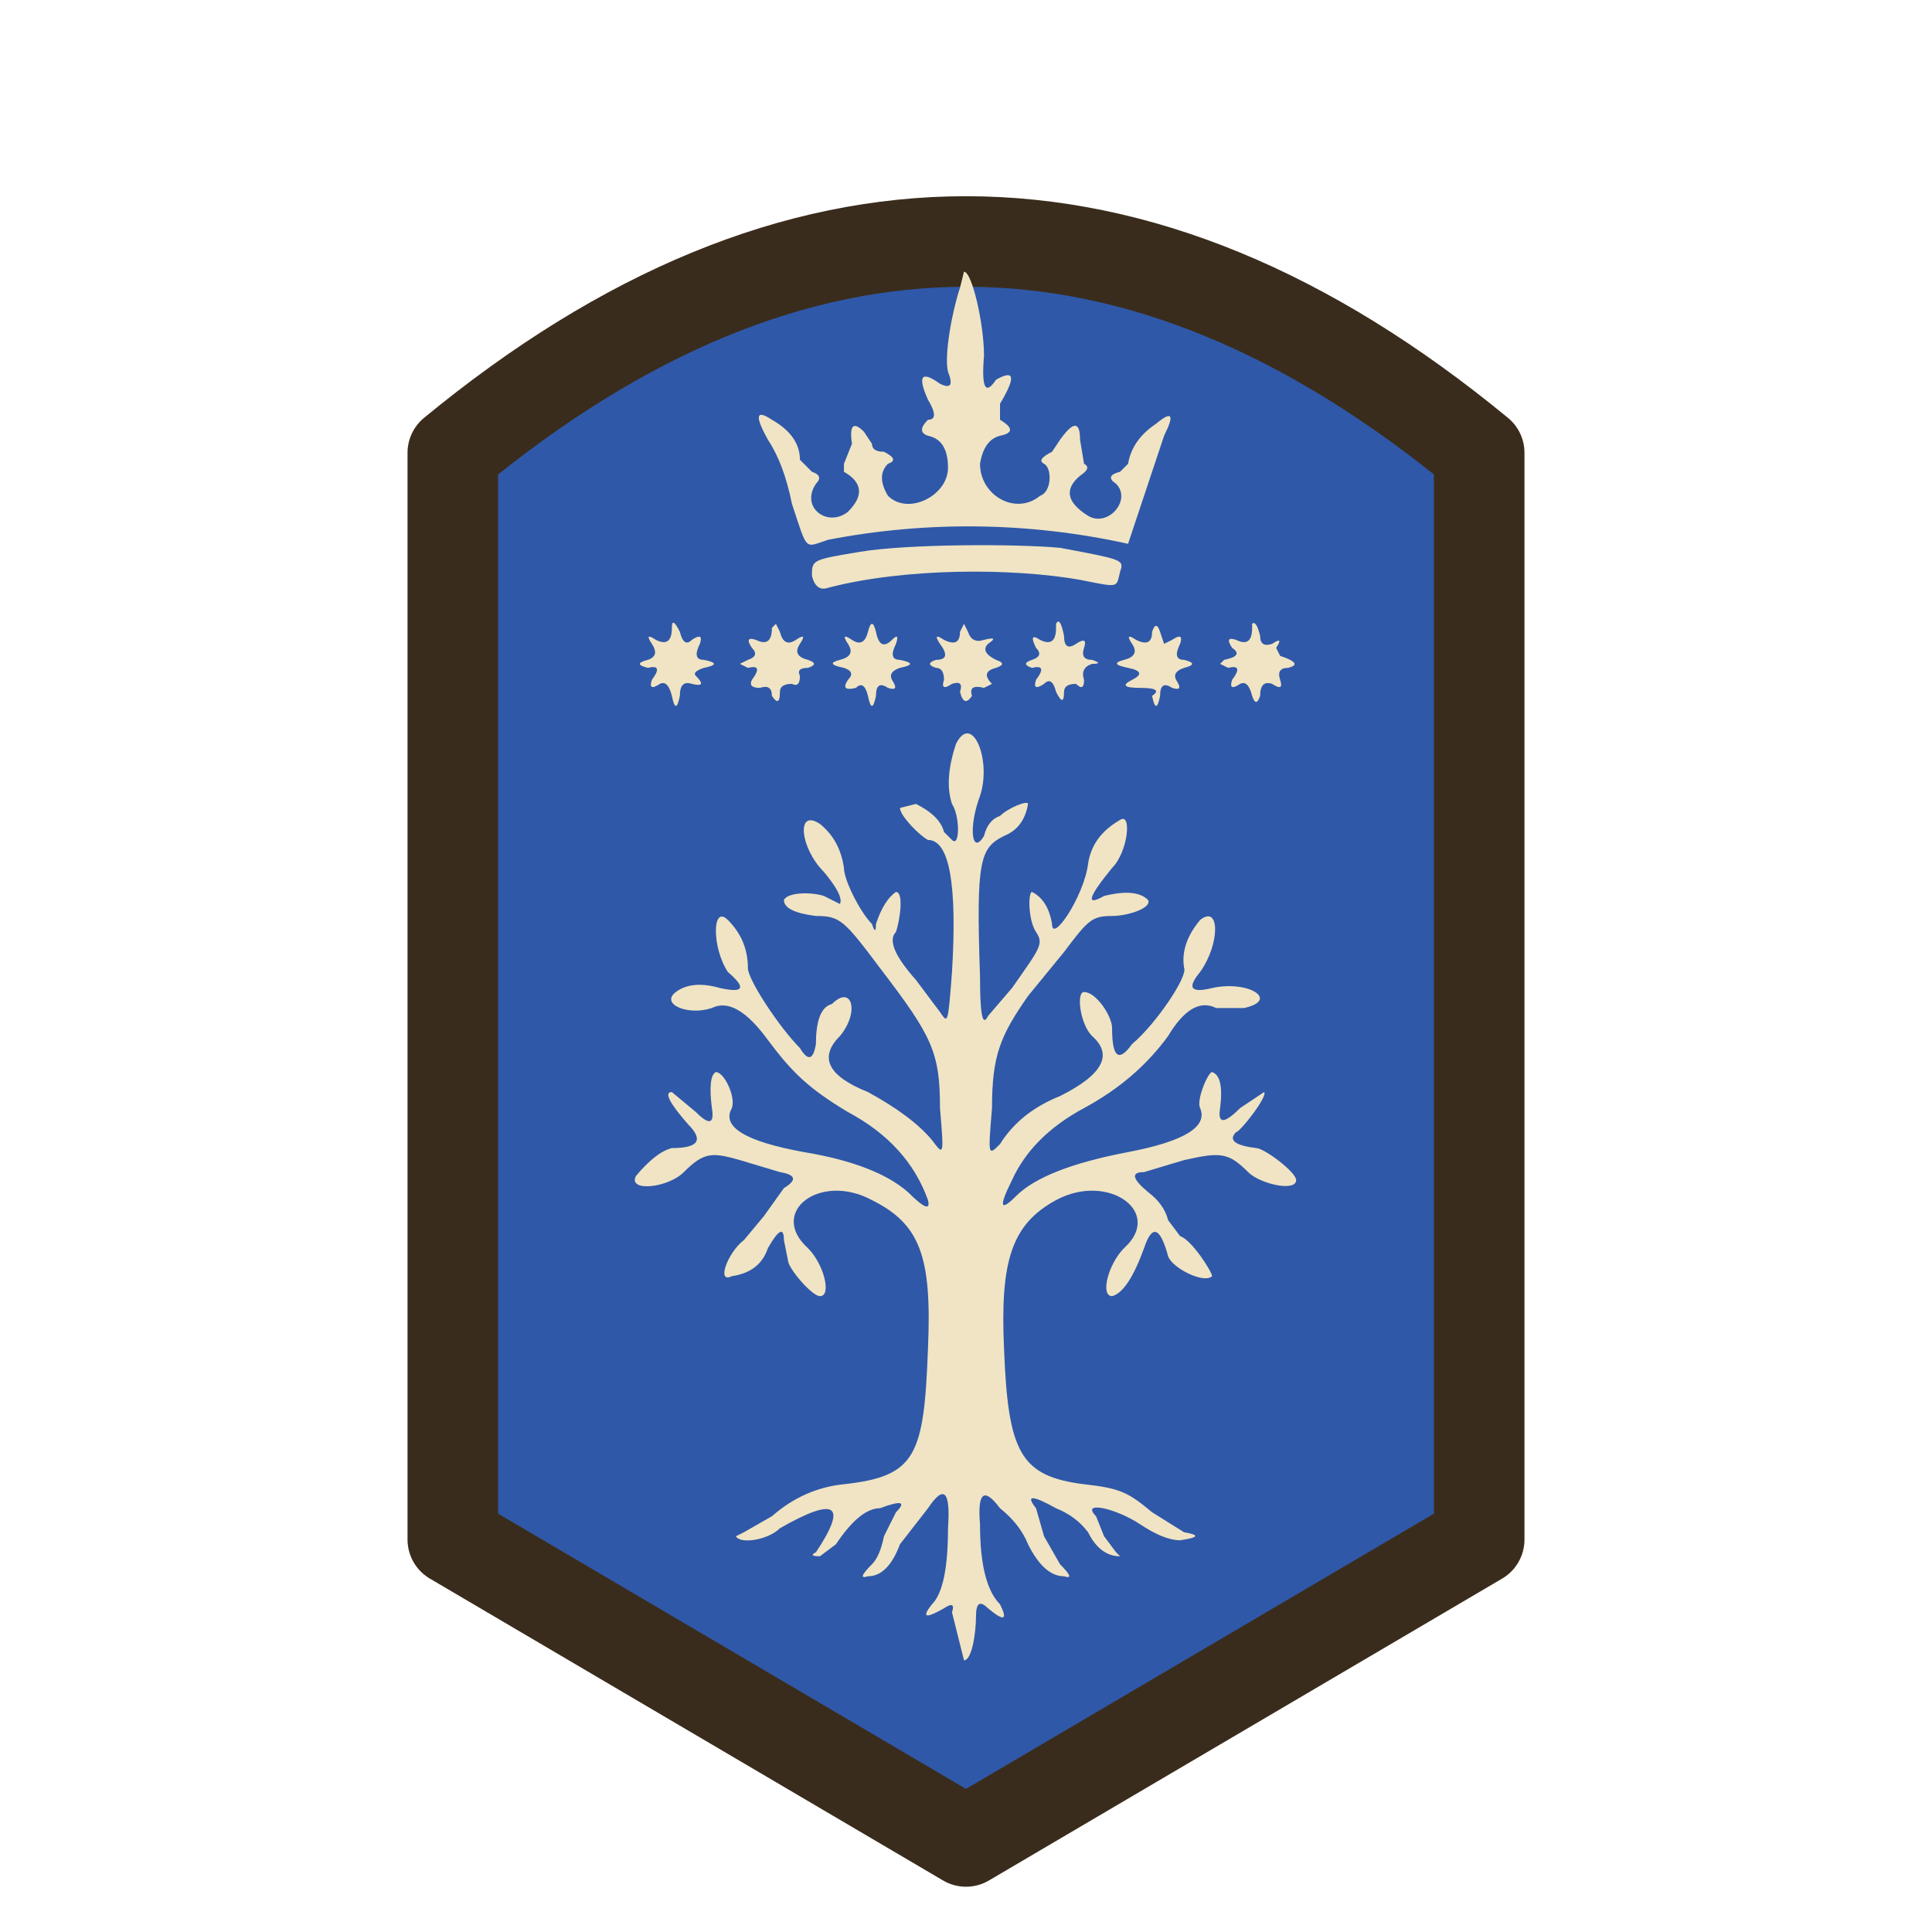
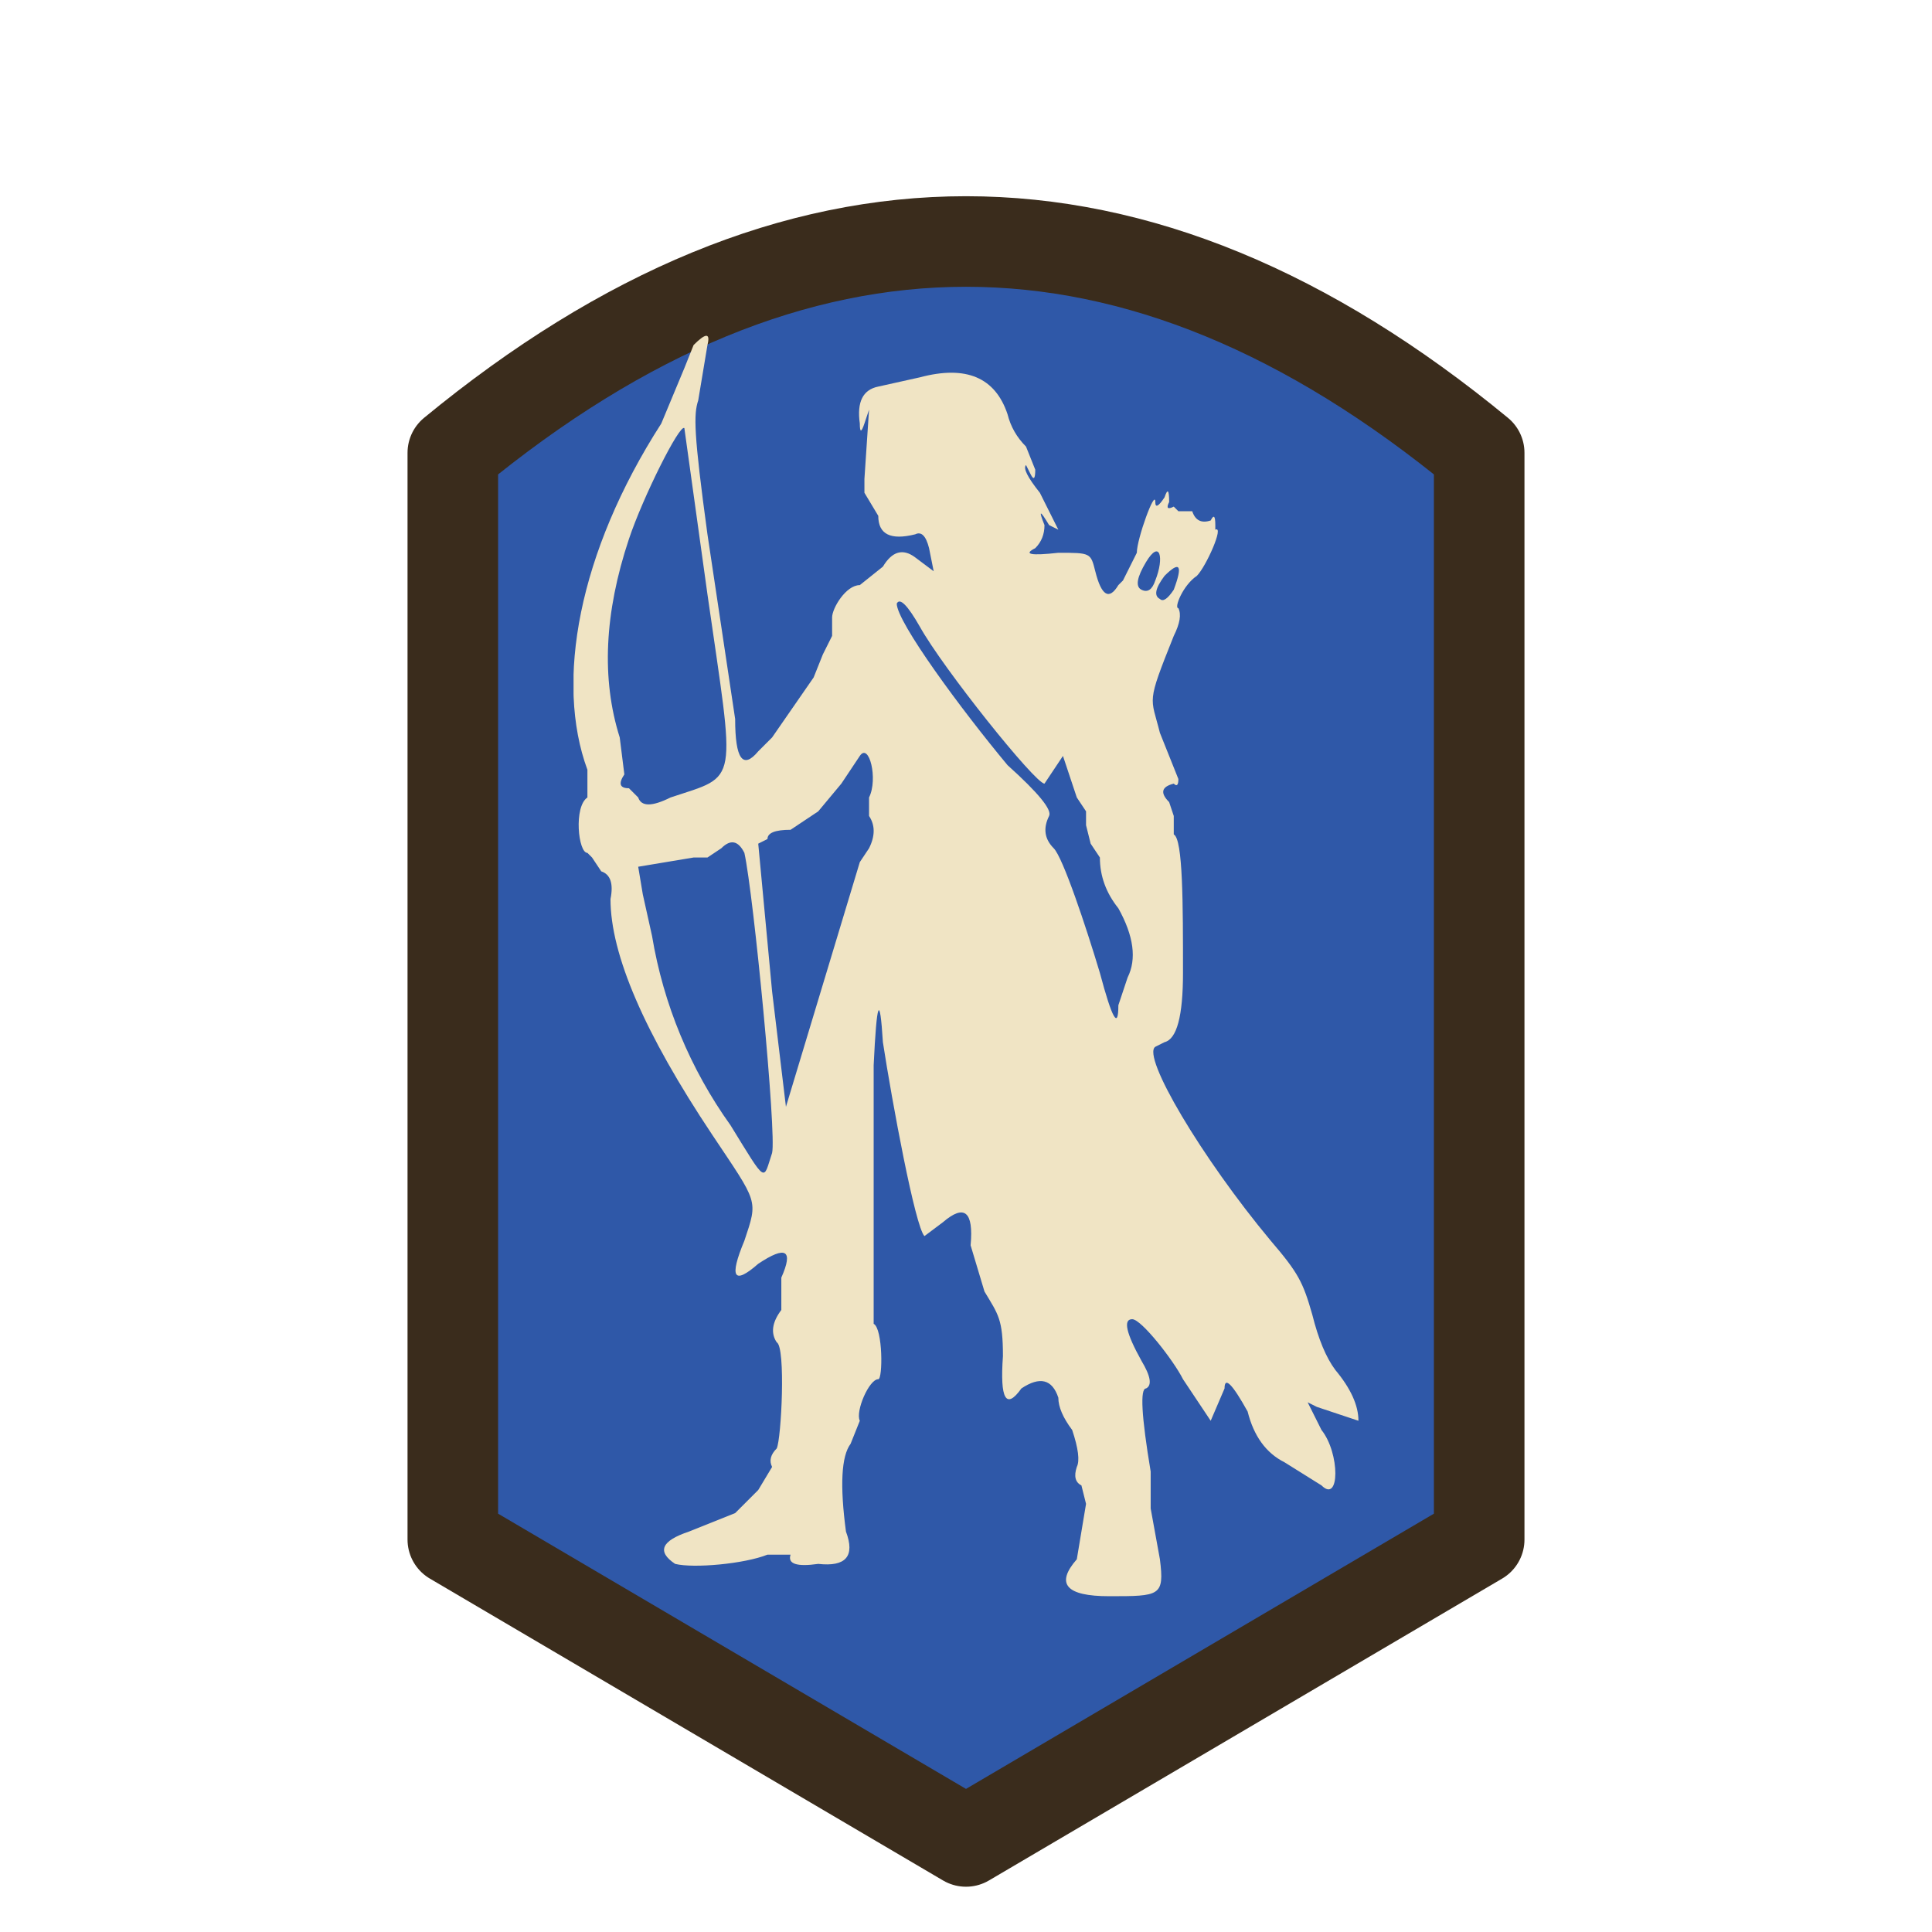
<svg xmlns="http://www.w3.org/2000/svg" width="256" height="256" viewBox="0 0 64 64">
  <path fill="#2f58a8" stroke="#3a2c1c" stroke-linejoin="round" stroke-width="3" d="M15 15q17-14 34 0v36L32 61 15 51Z" />
-   <svg width="26" height="46" x="19" y="9" viewBox="0 0 165 347">
-     <g fill="#f0e4c4">
-       <path d="M81 4c-2 6-4 17-3 21q2 5-2 3-7-5-3 4 3 5 0 5-3 3 0 4 5 1 5 8c0 7-10 12-15 7q-3-5 0-8 3-1-1-3-3 0-3-2l-2-3q-4-4-3 3l-2 5v2q7 4 1 10c-5 4-12-1-8-7q2-2-1-3l-3-3q0-6-7-10-6-4-1 5 4 6 6 16c4 12 3 11 9 9a185 185 0 0 1 75 1l9-27q4-8-2-3-6 4-7 10l-2 2q-4 1-1 3c4 4-2 11-7 8q-8-5-2-10 3-2 1-3l-1-6q0-7-5 0l-2 3q-4 2-2 3c2 1 2 7-1 8-6 5-15 0-15-8q1-6 5-7 5-1 0-4v-4q6-10-1-6-4 6-3-6c0-8-3-21-5-21z" />
-       <path d="M56 70c-12 2-12 2-12 6q1 4 4 3c19-5 46-5 63-2 10 2 9 2 10-2 1-3 1-3-15-6-11-1-38-1-50 1M9 89q0 5-4 3-3-2-1 1t-1 4q-4 1 0 2 4-1 1 3-1 3 2 1 2-1 3 3 1 5 2 0 0-4 3-3 4 1 1-2-1-1 2-2 5-1 0-2-3 0-1-4 1-3-2-1-2 2-3-2-2-4-2-1m49 1q-1 4-4 2t-1 1-2 4 1 2q3 1 1 3-2 3 2 2 2-2 3 2 1 5 2 0 0-4 3-2 3 1 1-2-1-2 2-3 5-1 0-2-3 0-1-4 1-3-1-1-3 3-4-2-1-4-2 0m47-1q0 5-4 3-3-2-1 2 2 2-1 3t0 2q4-1 1 3-1 3 2 1 2-2 3 2 2 4 2 0 0-2 3-2 2 2 2-1-1-3 2-4 3 0 0-1-3 0-2-3t-2-1-3-2q-1-5-2-3m49 1q0 5-4 3-3-1-1 2 3 2-2 3l-1 1 2 1q4-1 1 3-1 3 2 1 2-1 3 3 1 3 2 0 0-4 3-3 3 2 2-1t2-3q4-1-2-3l-1-2q2-3-1-1-3 1-3-2-1-4-2-3M34 89q0 5-4 3-3-1-1 2 2 2-1 3l-2 1 2 1q4-1 1 3-1 2 2 2 3-1 3 2 2 3 2-1 0-2 3-2 2 1 2-2-1-2 2-2 3-1 0-2-4-1-2-4t-1-1-4-2l-1-2zm47 1q0 4-4 2-3-2-1 1 3 4-1 4-3 1 0 2 2 0 2 3-1 3 2 1 3-1 2 2 1 4 3 1-1-3 3-2l2-1q-3-3 1-4 3-1 0-2-4-2-2-4 3-2-1-1-3 1-4-2l-1-2zm48 0q0 4-4 2-3-2-1 1t-2 4 1 2 1 3 2 2 3 2q1 5 2 0 0-4 3-2 3 1 1-2-1-2 2-3 4-1 0-2-3 0-1-4 1-3-2-1l-2 1-1-3q-1-3-2 0m-49 28q-3 9-1 15c2 3 2 11 0 9l-2-2q-1-4-7-7l-4 1c0 2 5 7 7 8q8 0 6 33c-1 13-1 13-3 10l-6-8q-8-9-5-12c1-3 2-10 0-10q-3 2-5 8 0 3-1 0c-3-3-7-11-7-14q-1-7-6-11c-6-4-5 6 1 12q5 6 4 8l-4-2c-3-1-9-1-10 1q0 3 8 4c6 0 7 1 16 13 13 17 15 21 15 35 1 12 1 12-2 8q-5-6-16-12-15-6-7-14c5-6 3-13-2-8q-4 1-4 10-1 6-4 1c-5-5-13-17-13-20q0-7-5-12c-4-4-4 7 0 13q7 6-2 4-7-2-11 1c-4 3 3 6 9 4q6-3 14 8c6 8 10 12 20 18q15 8 20 22 1 4-5-2-8-7-26-10-22-4-18-11c1-3-2-9-4-9q-2 1-1 9 1 6-4 1l-6-5q-3 0 4 8 6 6-4 6-4 1-9 7c-2 4 8 3 12-1 5-5 7-5 14-3l10 3q6 1 1 4l-5 7-5 6c-4 3-7 11-3 9q7-1 9-7 4-7 4-2l1 5c0 2 6 9 8 9 3 0 1-8-3-12-10-9 3-19 16-12 12 6 15 14 14 37-1 27-3 32-21 34q-10 1-18 8l-7 4-2 1c1 2 8 1 11-2q21-12 9 6-2 1 1 1l4-3q6-9 11-9 8-3 4 1l-3 6q-1 5-3 7-4 4-1 3 5 0 8-8l7-9q6-9 5 5 0 15-4 19-4 5 3 1 3-2 2 1l3 12c2 0 3-7 3-11q0-5 3-2 6 5 3-1-5-5-5-20-1-12 5-4 5 4 7 9 4 8 9 8 3 1-1-3l-4-7-2-7q-4-5 5 0 5 2 8 6 3 6 8 6l-1-1-3-4-2-5c-4-4 5-2 11 2q6 4 10 4 7-1 1-2l-8-5c-6-5-8-6-17-7-16-2-19-8-20-34-1-22 2-31 13-37 13-7 27 3 17 12-4 4-6 12-3 12q4-1 8-12 3-9 6 2c1 3 9 7 11 5 0-1-5-9-8-10l-3-4q-1-4-5-7-6-5-1-5l10-3c9-2 11-2 16 3 3 3 12 5 12 2 0-2-8-8-10-8q-8-1-5-4c1 0 8-9 7-10l-6 4q-6 6-5 0 1-8-2-9c-1 0-4 7-3 9q3 7-18 11t-28 11q-6 6-1-4 5-11 18-18t21-18q6-10 12-7h7c9-2 1-7-8-5q-8 2-3-4c5-7 5-17 0-13q-5 6-4 12c1 2-7 14-13 19q-5 7-5-4c0-3-4-9-7-9-2 0-1 8 2 11q8 7-8 15-10 4-15 12c-3 3-3 3-2-9 0-13 2-18 9-28l9-11c6-8 7-9 12-9 4 0 10-2 9-4q-3-3-11-1-7 4 2-7c4-4 5-14 2-12q-7 4-8 11c-1 8-9 20-9 15q-1-6-5-8c-1 0-1 7 1 10s1 4-6 14l-6 7c-1 2-2 2-2-10-1-29 0-32 6-35q5-2 6-8c0-1-5 1-7 3q-3 1-4 5c-3 5-4-2-1-10 3-9-2-21-6-13" />
-     </g>
+   <svg width="26" height="46" x="19" y="9" viewBox="0 0 170 273">
+     <path fill="#f0e4c4" d="m26 2-2 5-5 12C1 47-4 75 3 94v6c-3 2-2 12 0 12l1 1 2 3q3 1 2 6 0 18 22 51c10 15 10 14 7 23q-5 12 3 5 9-6 5 3v7q-3 4-1 7c2 1 1 21 0 23q-2 2-1 4l-3 5-5 5-10 4q-9 3-3 7c4 1 15 0 20-2h5q-1 3 6 2 9 1 6-7-2-15 1-19l2-5c-1-2 2-9 4-9 1 0 1-11-1-12v-56q1-21 2-5c2 13 7 40 9 42l4-3q7-6 6 5l3 10c3 5 4 6 4 14q-1 14 4 7 6-4 8 2 0 3 3 7 2 6 1 8-1 3 1 4l1 4-1 6-1 6q-7 8 7 8c11 0 12 0 11-8l-2-11v-8q-3-18-1-18 2-1-1-6-5-9-2-9c2 0 9 9 11 13l6 9 3-7q0-4 5 5 2 8 8 11l8 5c4 4 4-7 0-12l-3-6 2 1 9 3q0-5-5-11-3-4-5-12c-2-7-3-9-9-16-15-18-28-40-25-42l2-1q4-1 4-15c0-15 0-29-2-30v-4l-1-3q-3-3 1-4 1 1 1-1l-4-10c-2-8-3-6 3-21q2-4 1-6c-1 0 1-5 4-7 2-2 6-11 4-10v-1q0-3-1-1-3 1-4-2h-3l-1-1q-2 1-1-1 0-4-1-1-2 3-2 1c0-3-4 8-4 11l-3 6-1 1q-3 5-5-3c-1-4-1-4-8-4q-9 1-5-1 2-2 2-5-2-5 1 0l2 1-2-4-1-2-1-2q-4-5-3-6l1 2q1 2 1-1l-2-5q-3-3-4-7-4-12-19-8l-9 2q-5 1-4 8 0 3 1 0l1-3-1 15v3l3 5q0 6 8 4 2-1 3 3l1 5-4-3q-4-3-7 2l-5 4c-3 0-6 5-6 7v4l-2 4-2 5-9 13-3 3q-5 6-5-7l-6-40c-3-22-3-26-2-29l1-6 1-6q1-4-3 0m3 54c6 42 7 39-8 44q-6 3-7 0l-2-2q-3 0-1-3l-1-8q-6-19 2-43c3-9 11-25 12-24zm97-3q-1 3-3 2t1-6c3-5 4-1 2 4m4 2q-2 3-3 2-2-1 1-5 5-5 2 3m-55 8c5 9 25 34 27 34l2-3 2-3 3 9 2 3v3l1 4 2 3q0 6 4 11 5 9 2 15l-2 6q0 8-4-7c-3-10-8-25-10-27q-3-3-1-7 1-2-9-11C84 81 70 62 70 58q1-2 5 5m-11 37v4q2 3 0 7l-2 3-16 53-3-25-3-32 2-1q0-2 5-2l6-4 5-6 4-6c2-3 4 5 2 9m-27 12c2 9 7 61 6 65-2 6-1 7-9-6a98 98 0 0 1-17-41l-2-9-1-6 6-1 6-1h3l3-2q3-3 5 1" />
  </svg>
</svg>
